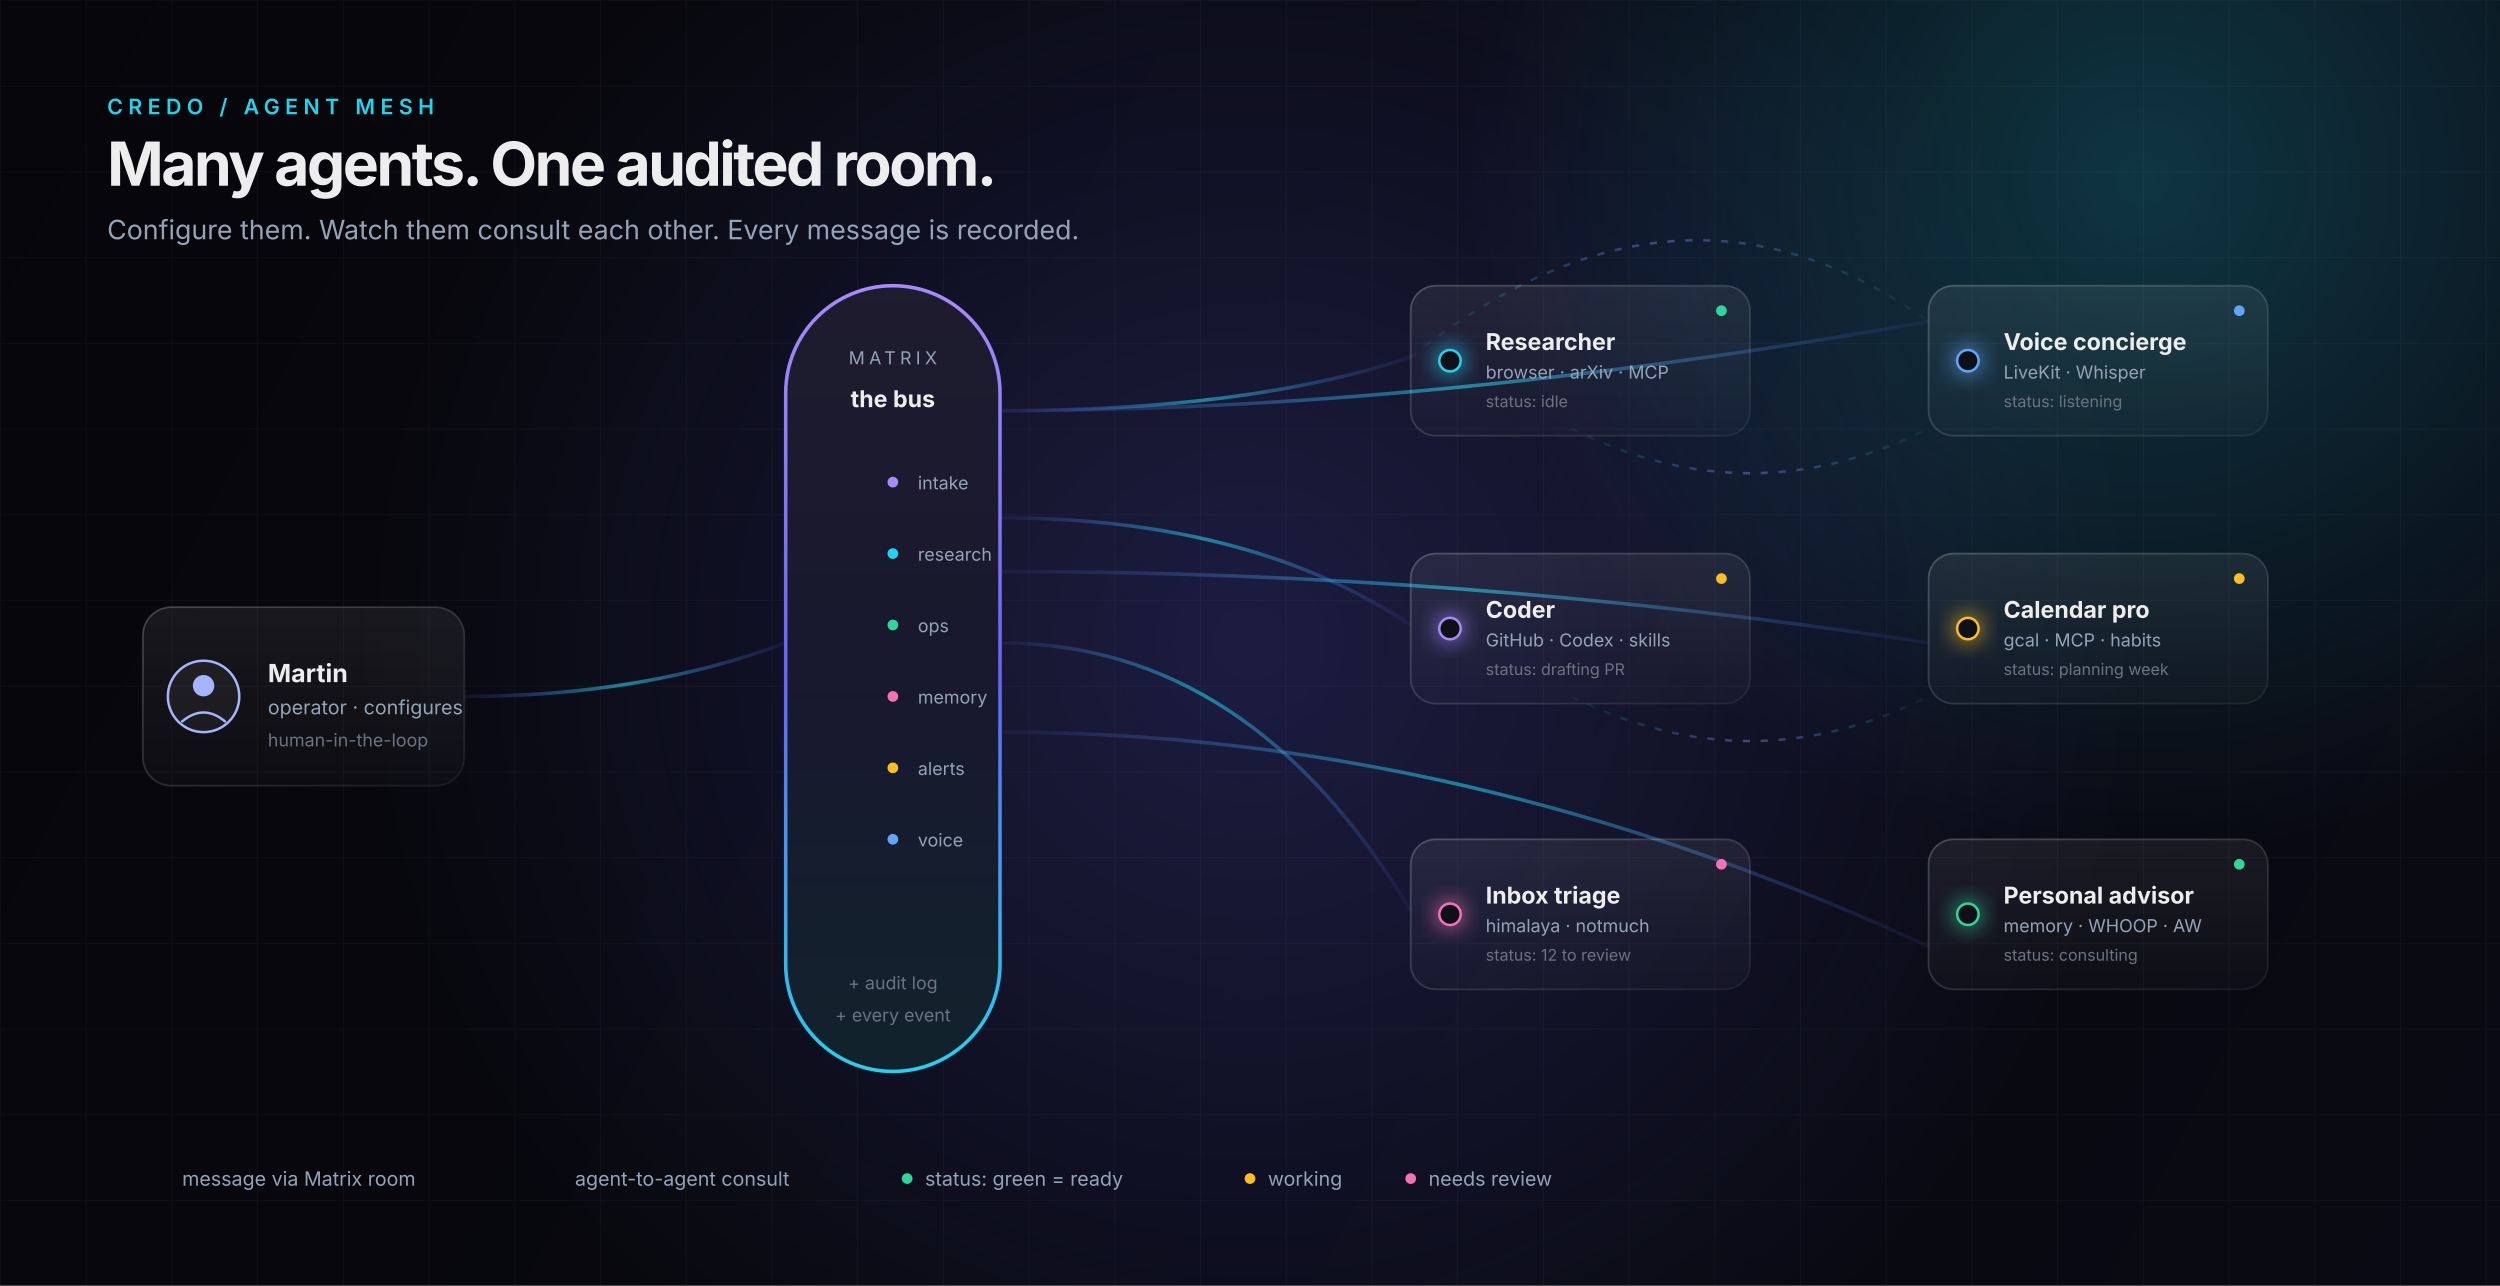
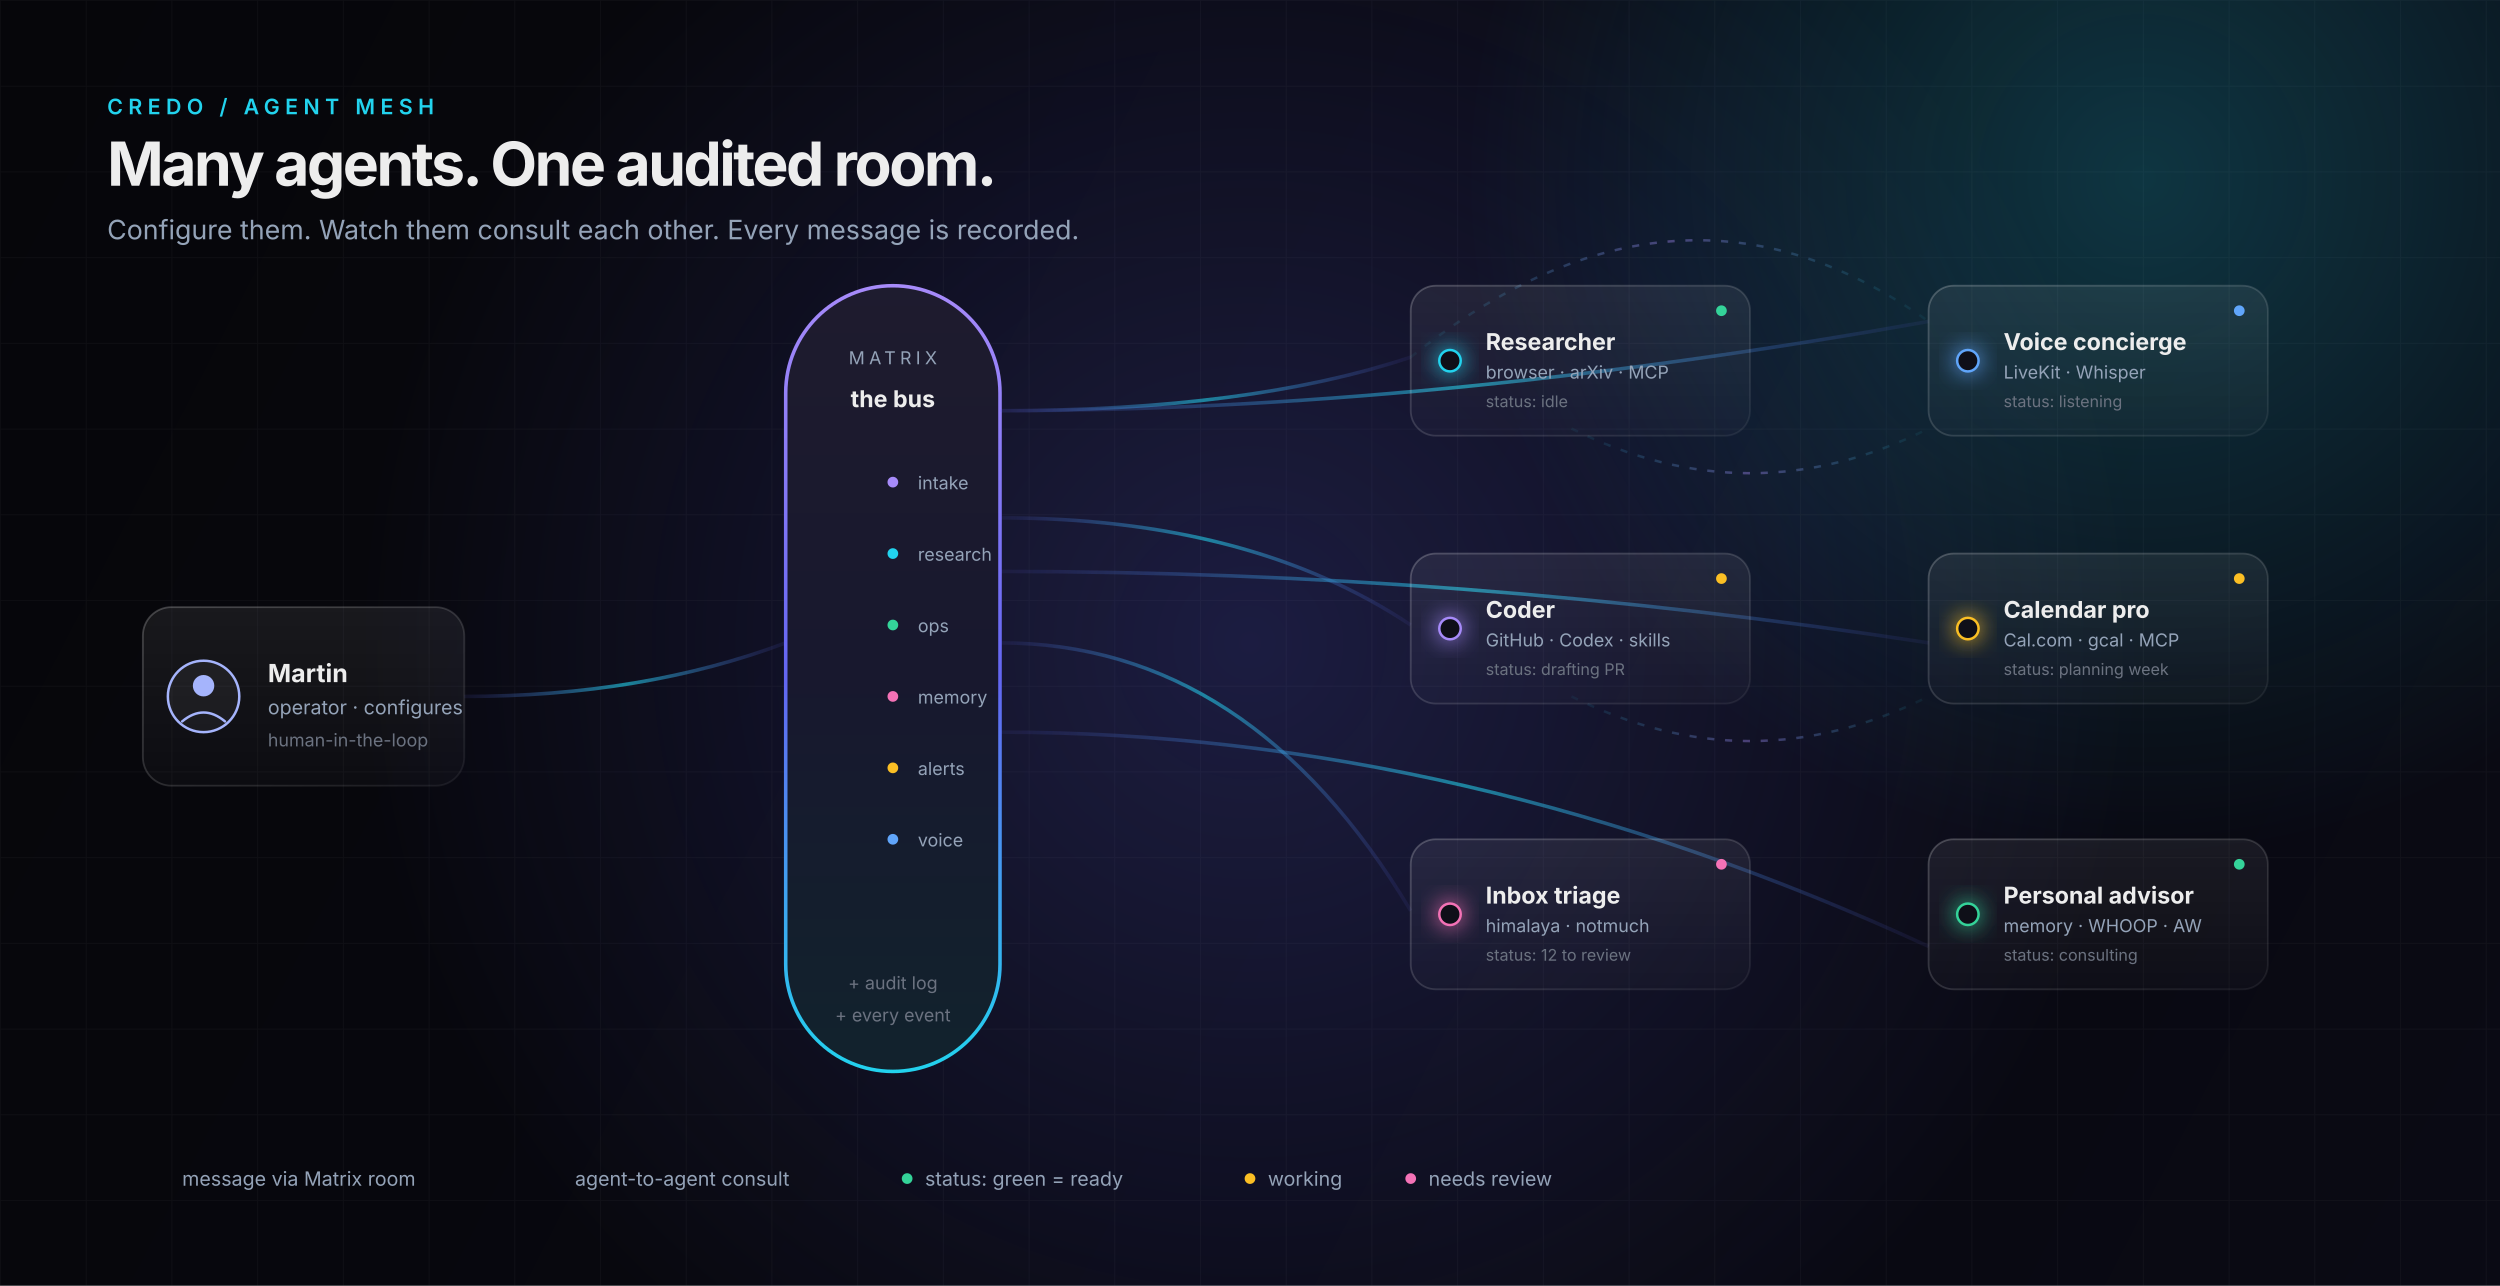
<svg xmlns="http://www.w3.org/2000/svg" width="1400" height="720" viewBox="0 0 1400 720" role="img" aria-labelledby="am-title am-desc" font-family="Inter, ui-sans-serif, system-ui, -apple-system, 'Segoe UI', sans-serif">
  <defs>
    <linearGradient id="bg" x1="0" y1="0" x2="1400" y2="720" gradientUnits="userSpaceOnUse">
      <stop offset="0" stop-color="#06060A" />
      <stop offset="1" stop-color="#0A0A14" />
    </linearGradient>
    <radialGradient id="orb-a" cx="700" cy="360" r="500" gradientUnits="userSpaceOnUse">
      <stop offset="0" stop-color="#6366F1" stop-opacity=".22" />
      <stop offset="1" stop-color="#6366F1" stop-opacity="0" />
    </radialGradient>
    <radialGradient id="orb-b" cx="1200" cy="100" r="380" gradientUnits="userSpaceOnUse">
      <stop offset="0" stop-color="#22D3EE" stop-opacity=".22" />
      <stop offset="1" stop-color="#22D3EE" stop-opacity="0" />
    </radialGradient>
    <pattern id="grid" width="48" height="48" patternUnits="userSpaceOnUse">
      <path d="M 48 0 L 0 0 0 48" fill="none" stroke="#FFFFFF" stroke-opacity=".035" />
    </pattern>
    <linearGradient id="bus" x1="0" y1="0" x2="0" y2="1">
      <stop offset="0" stop-color="#A78BFA" />
      <stop offset=".5" stop-color="#6366F1" />
      <stop offset="1" stop-color="#22D3EE" />
    </linearGradient>
    <linearGradient id="card" x1="0" y1="0" x2="0" y2="1">
      <stop offset="0" stop-color="#FFFFFF" stop-opacity=".07" />
      <stop offset="1" stop-color="#FFFFFF" stop-opacity=".02" />
    </linearGradient>
    <linearGradient id="card-border" x1="0" y1="0" x2="1" y2="1">
      <stop offset="0" stop-color="#FFFFFF" stop-opacity=".22" />
      <stop offset="1" stop-color="#FFFFFF" stop-opacity=".06" />
    </linearGradient>
    <linearGradient id="edge" x1="0" y1="0" x2="1" y2="0">
      <stop offset="0" stop-color="#6366F1" stop-opacity=".08" />
      <stop offset=".5" stop-color="#22D3EE" stop-opacity=".6" />
      <stop offset="1" stop-color="#6366F1" stop-opacity=".08" />
    </linearGradient>
    <linearGradient id="edge-back" x1="0" y1="0" x2="1" y2="0">
      <stop offset="0" stop-color="#22D3EE" stop-opacity=".08" />
      <stop offset=".5" stop-color="#A78BFA" stop-opacity=".55" />
      <stop offset="1" stop-color="#22D3EE" stop-opacity=".08" />
    </linearGradient>
    <filter id="glow" x="-50%" y="-50%" width="200%" height="200%">
      <feGaussianBlur stdDeviation="6" />
    </filter>
  </defs>
  <rect width="1400" height="720" fill="url(#bg)" />
  <rect width="1400" height="720" fill="url(#grid)" />
  <rect width="1400" height="720" fill="url(#orb-a)" />
  <rect width="1400" height="720" fill="url(#orb-b)" />
  <text x="60" y="64" fill="#22D3EE" font-size="12" letter-spacing="3" font-weight="600">CREDO  /  AGENT MESH</text>
  <text x="60" y="104" fill="#EDEDED" font-size="34" font-weight="700" letter-spacing="-1.4">Many agents. One audited room.</text>
  <text x="60" y="134" fill="#94A3B8" font-size="15">Configure them. Watch them consult each other. Every message is recorded.</text>
  <g transform="translate(80 340)">
    <rect x="0" y="0" width="180" height="100" rx="16" fill="url(#card)" stroke="url(#card-border)" />
    <circle cx="34" cy="50" r="20" fill="#FFFFFF" fill-opacity=".05" stroke="#A5B4FC" stroke-width="1.4" />
    <circle cx="34" cy="44" r="6" fill="#A5B4FC" />
    <path d="M22 64 Q34 54 46 64" fill="none" stroke="#A5B4FC" stroke-width="1.4" stroke-linecap="round" />
    <text x="70" y="42" fill="#EDEDED" font-size="14" font-weight="700">Martin</text>
    <text x="70" y="60" fill="#94A3B8" font-size="11">operator · configures</text>
    <text x="70" y="78" fill="#6B7280" font-size="10">human-in-the-loop</text>
  </g>
  <path d="M260 390 Q360 390 440 360" fill="none" stroke="url(#edge)" stroke-width="2" />
  <g transform="translate(440 160)">
    <rect x="0" y="0" width="120" height="440" rx="60" fill="#0F0F18" stroke="url(#bus)" stroke-width="2" />
    <rect x="0" y="0" width="120" height="440" rx="60" fill="url(#bus)" opacity=".10" />
    <text x="60" y="44" text-anchor="middle" fill="#94A3B8" font-size="10" letter-spacing="2.4">MATRIX</text>
    <text x="60" y="68" text-anchor="middle" fill="#EDEDED" font-size="13" font-weight="700">the bus</text>
    <g font-size="10" fill="#94A3B8">
      <g transform="translate(60 110)">
        <circle r="3" fill="#A78BFA" />
        <text x="14" y="4">intake</text>
      </g>
      <g transform="translate(60 150)">
        <circle r="3" fill="#22D3EE" />
        <text x="14" y="4">research</text>
      </g>
      <g transform="translate(60 190)">
        <circle r="3" fill="#34D399" />
        <text x="14" y="4">ops</text>
      </g>
      <g transform="translate(60 230)">
        <circle r="3" fill="#F472B6" />
        <text x="14" y="4">memory</text>
      </g>
      <g transform="translate(60 270)">
        <circle r="3" fill="#FBBF24" />
        <text x="14" y="4">alerts</text>
      </g>
      <g transform="translate(60 310)">
        <circle r="3" fill="#60A5FA" />
        <text x="14" y="4">voice</text>
      </g>
    </g>
    <text x="60" y="394" text-anchor="middle" fill="#6B7280" font-size="10">+ audit log</text>
    <text x="60" y="412" text-anchor="middle" fill="#6B7280" font-size="10">+ every event</text>
  </g>
  <g fill="none" stroke="url(#edge)" stroke-width="2" opacity=".95">
    <path d="M560 230 Q700 230 790 200" />
    <path d="M560 290 Q700 290 790 350" />
    <path d="M560 360 Q700 360 790 510" />
    <path d="M560 230 Q800 230 1080 180" />
    <path d="M560 320 Q820 320 1080 360" />
    <path d="M560 410 Q820 410 1080 530" />
  </g>
  <g fill="none" stroke="url(#edge-back)" stroke-width="1.4" stroke-dasharray="4 6" opacity=".7">
    <path d="M880 240 Q980 290 1080 240" />
    <path d="M880 390 Q980 440 1080 390" />
    <path d="M790 200 Q940 80 1080 180" />
  </g>
  <g font-family="Inter, ui-sans-serif, system-ui, sans-serif">
    <g transform="translate(790 160)">
      <rect width="190" height="84" rx="14" fill="url(#card)" stroke="url(#card-border)" />
      <circle cx="22" cy="42" r="8" fill="#22D3EE" filter="url(#glow)" opacity=".7" />
      <circle cx="22" cy="42" r="6" fill="#0F0F18" stroke="#22D3EE" stroke-width="1.4" />
      <text x="42" y="36" fill="#EDEDED" font-size="13" font-weight="700">Researcher</text>
      <text x="42" y="52" fill="#94A3B8" font-size="10">browser · arXiv · MCP</text>
      <text x="42" y="68" fill="#6B7280" font-size="9">status: idle</text>
      <circle cx="174" cy="14" r="3" fill="#34D399" />
    </g>
    <g transform="translate(790 310)">
      <rect width="190" height="84" rx="14" fill="url(#card)" stroke="url(#card-border)" />
      <circle cx="22" cy="42" r="8" fill="#A78BFA" filter="url(#glow)" opacity=".7" />
      <circle cx="22" cy="42" r="6" fill="#0F0F18" stroke="#A78BFA" stroke-width="1.4" />
      <text x="42" y="36" fill="#EDEDED" font-size="13" font-weight="700">Coder</text>
      <text x="42" y="52" fill="#94A3B8" font-size="10">GitHub · Codex · skills</text>
      <text x="42" y="68" fill="#6B7280" font-size="9">status: drafting PR</text>
      <circle cx="174" cy="14" r="3" fill="#FBBF24" />
    </g>
    <g transform="translate(790 470)">
      <rect width="190" height="84" rx="14" fill="url(#card)" stroke="url(#card-border)" />
      <circle cx="22" cy="42" r="8" fill="#F472B6" filter="url(#glow)" opacity=".7" />
      <circle cx="22" cy="42" r="6" fill="#0F0F18" stroke="#F472B6" stroke-width="1.4" />
      <text x="42" y="36" fill="#EDEDED" font-size="13" font-weight="700">Inbox triage</text>
      <text x="42" y="52" fill="#94A3B8" font-size="10">himalaya · notmuch</text>
      <text x="42" y="68" fill="#6B7280" font-size="9">status: 12 to review</text>
      <circle cx="174" cy="14" r="3" fill="#F472B6" />
    </g>
    <g transform="translate(1080 160)">
      <rect width="190" height="84" rx="14" fill="url(#card)" stroke="url(#card-border)" />
      <circle cx="22" cy="42" r="8" fill="#60A5FA" filter="url(#glow)" opacity=".7" />
      <circle cx="22" cy="42" r="6" fill="#0F0F18" stroke="#60A5FA" stroke-width="1.4" />
      <text x="42" y="36" fill="#EDEDED" font-size="13" font-weight="700">Voice concierge</text>
      <text x="42" y="52" fill="#94A3B8" font-size="10">LiveKit · Whisper</text>
      <text x="42" y="68" fill="#6B7280" font-size="9">status: listening</text>
      <circle cx="174" cy="14" r="3" fill="#60A5FA" />
    </g>
    <g transform="translate(1080 310)">
      <rect width="190" height="84" rx="14" fill="url(#card)" stroke="url(#card-border)" />
      <circle cx="22" cy="42" r="8" fill="#FBBF24" filter="url(#glow)" opacity=".7" />
      <circle cx="22" cy="42" r="6" fill="#0F0F18" stroke="#FBBF24" stroke-width="1.4" />
      <text x="42" y="36" fill="#EDEDED" font-size="13" font-weight="700">Calendar pro</text>
-       <text x="42" y="52" fill="#94A3B8" font-size="10">gcal · MCP · habits</text>
+       <text x="42" y="52" fill="#94A3B8" font-size="10">Cal.com · gcal · MCP</text>
      <text x="42" y="68" fill="#6B7280" font-size="9">status: planning week</text>
      <circle cx="174" cy="14" r="3" fill="#FBBF24" />
    </g>
    <g transform="translate(1080 470)">
      <rect width="190" height="84" rx="14" fill="url(#card)" stroke="url(#card-border)" />
      <circle cx="22" cy="42" r="8" fill="#34D399" filter="url(#glow)" opacity=".7" />
      <circle cx="22" cy="42" r="6" fill="#0F0F18" stroke="#34D399" stroke-width="1.4" />
      <text x="42" y="36" fill="#EDEDED" font-size="13" font-weight="700">Personal advisor</text>
      <text x="42" y="52" fill="#94A3B8" font-size="10">memory · WHOOP · AW</text>
      <text x="42" y="68" fill="#6B7280" font-size="9">status: consulting</text>
      <circle cx="174" cy="14" r="3" fill="#34D399" />
    </g>
  </g>
  <g transform="translate(60 660)" font-size="11" fill="#94A3B8">
    <line x1="0" y1="0" x2="34" y2="0" stroke="url(#edge)" stroke-width="2" />
    <text x="42" y="4">message via Matrix room</text>
    <line x1="220" y1="0" x2="254" y2="0" stroke="url(#edge-back)" stroke-width="1.4" stroke-dasharray="4 6" />
    <text x="262" y="4">agent-to-agent consult</text>
    <circle cx="448" cy="0" r="3" fill="#34D399" />
    <text x="458" y="4">status: green = ready</text>
    <circle cx="640" cy="0" r="3" fill="#FBBF24" />
    <text x="650" y="4">working</text>
    <circle cx="730" cy="0" r="3" fill="#F472B6" />
    <text x="740" y="4">needs review</text>
  </g>
</svg>
